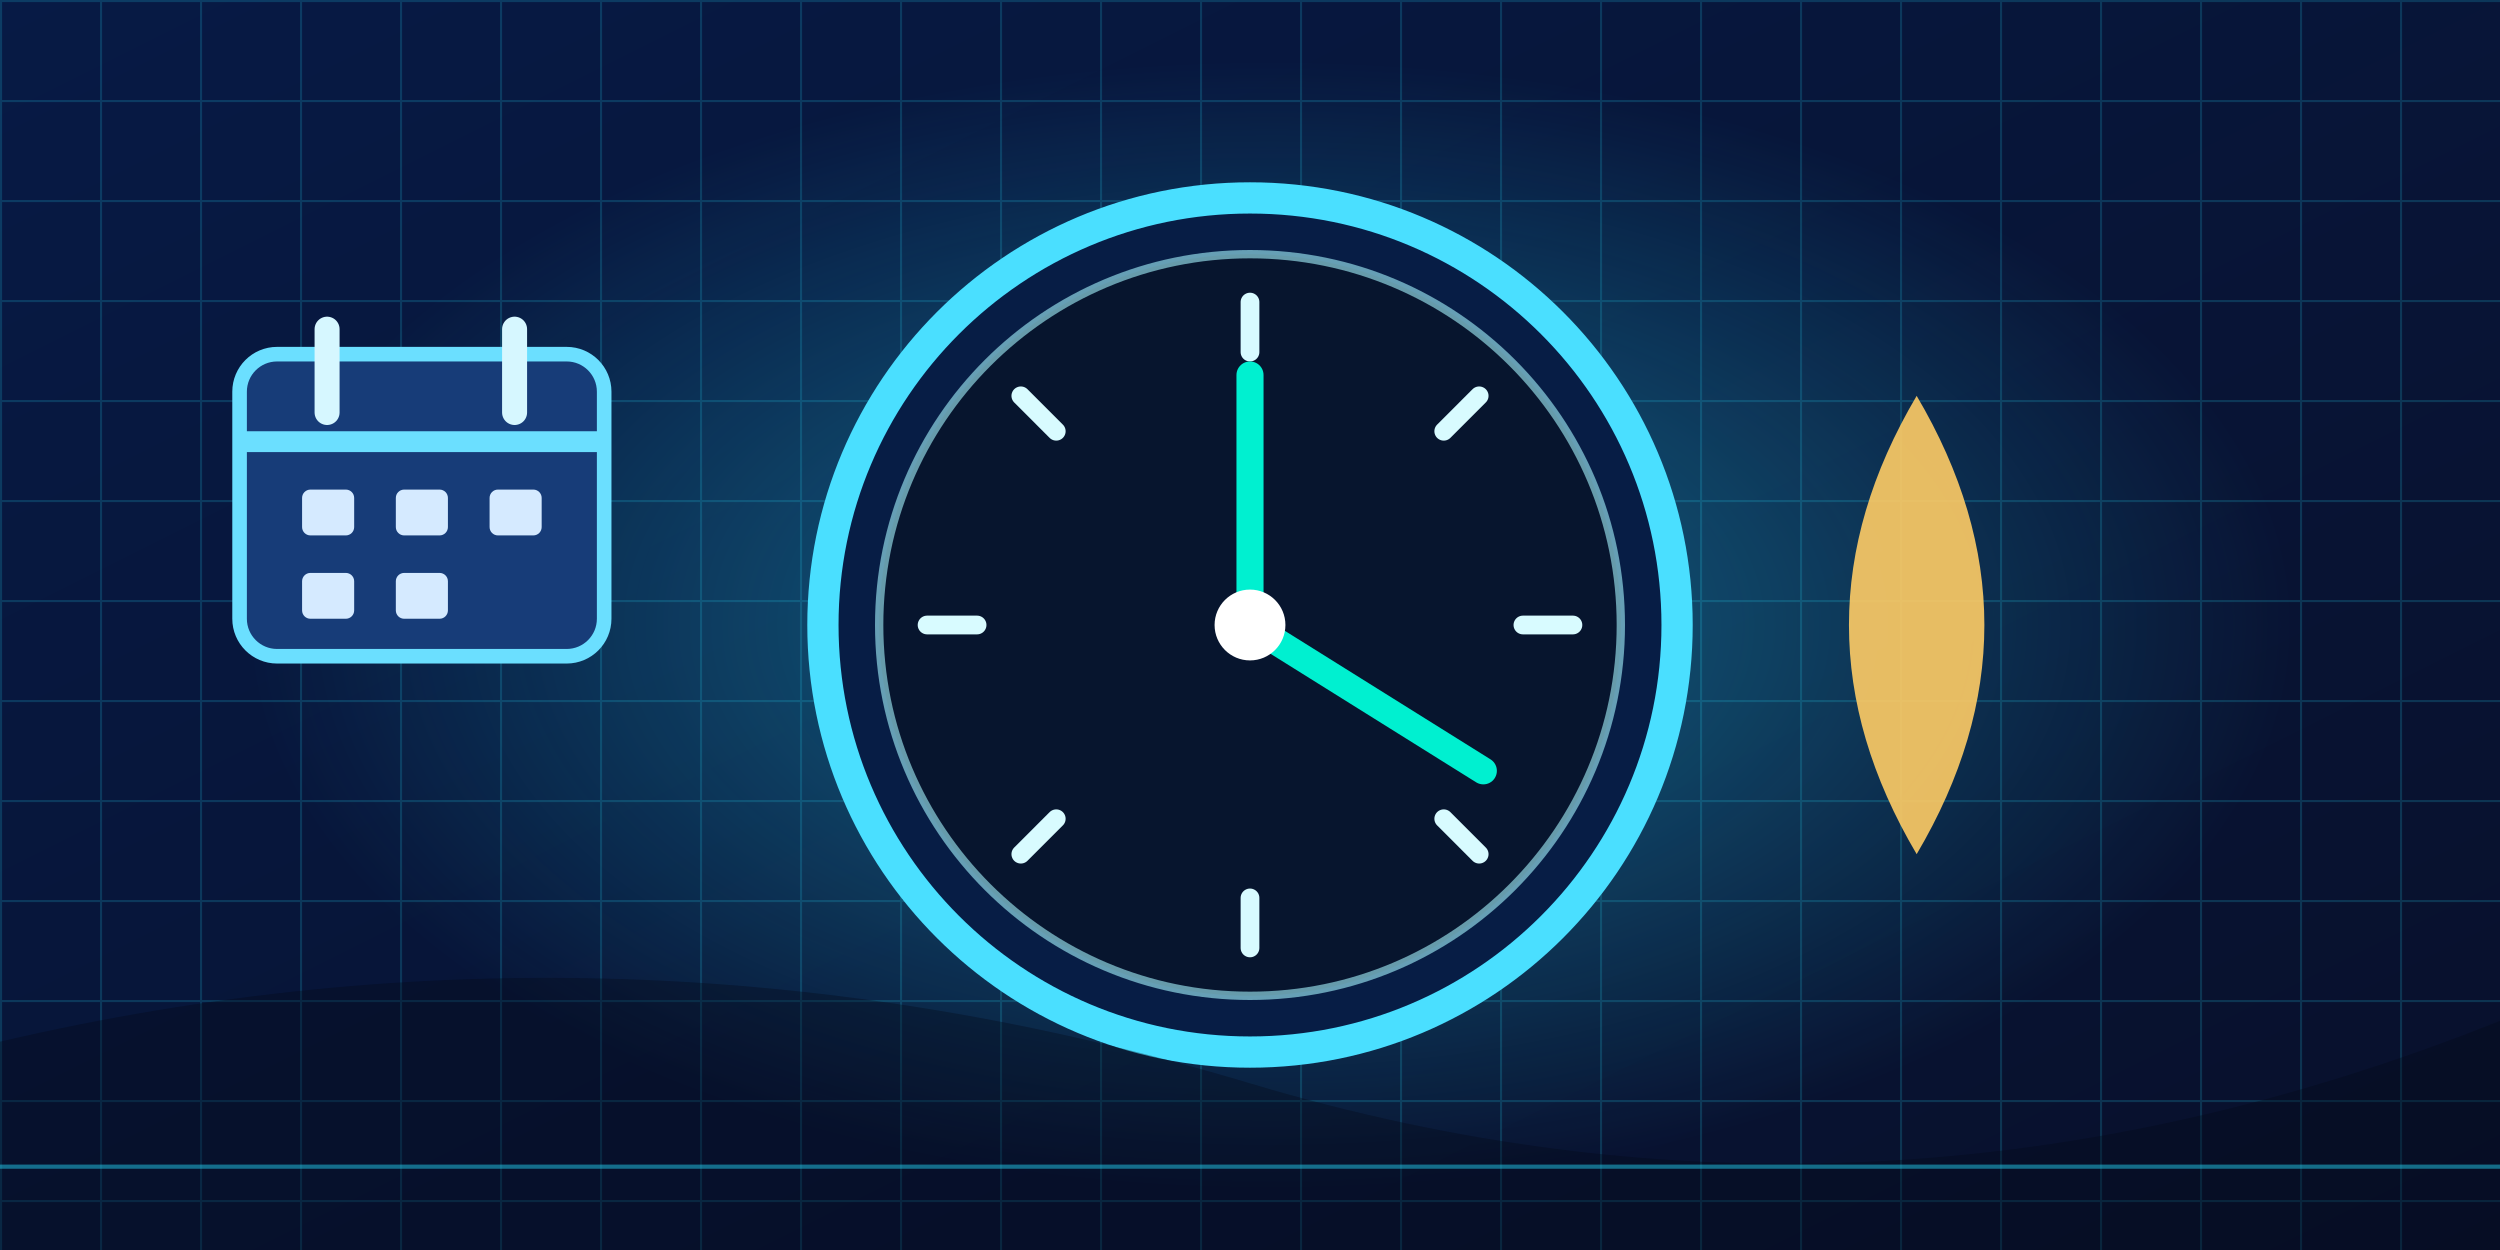
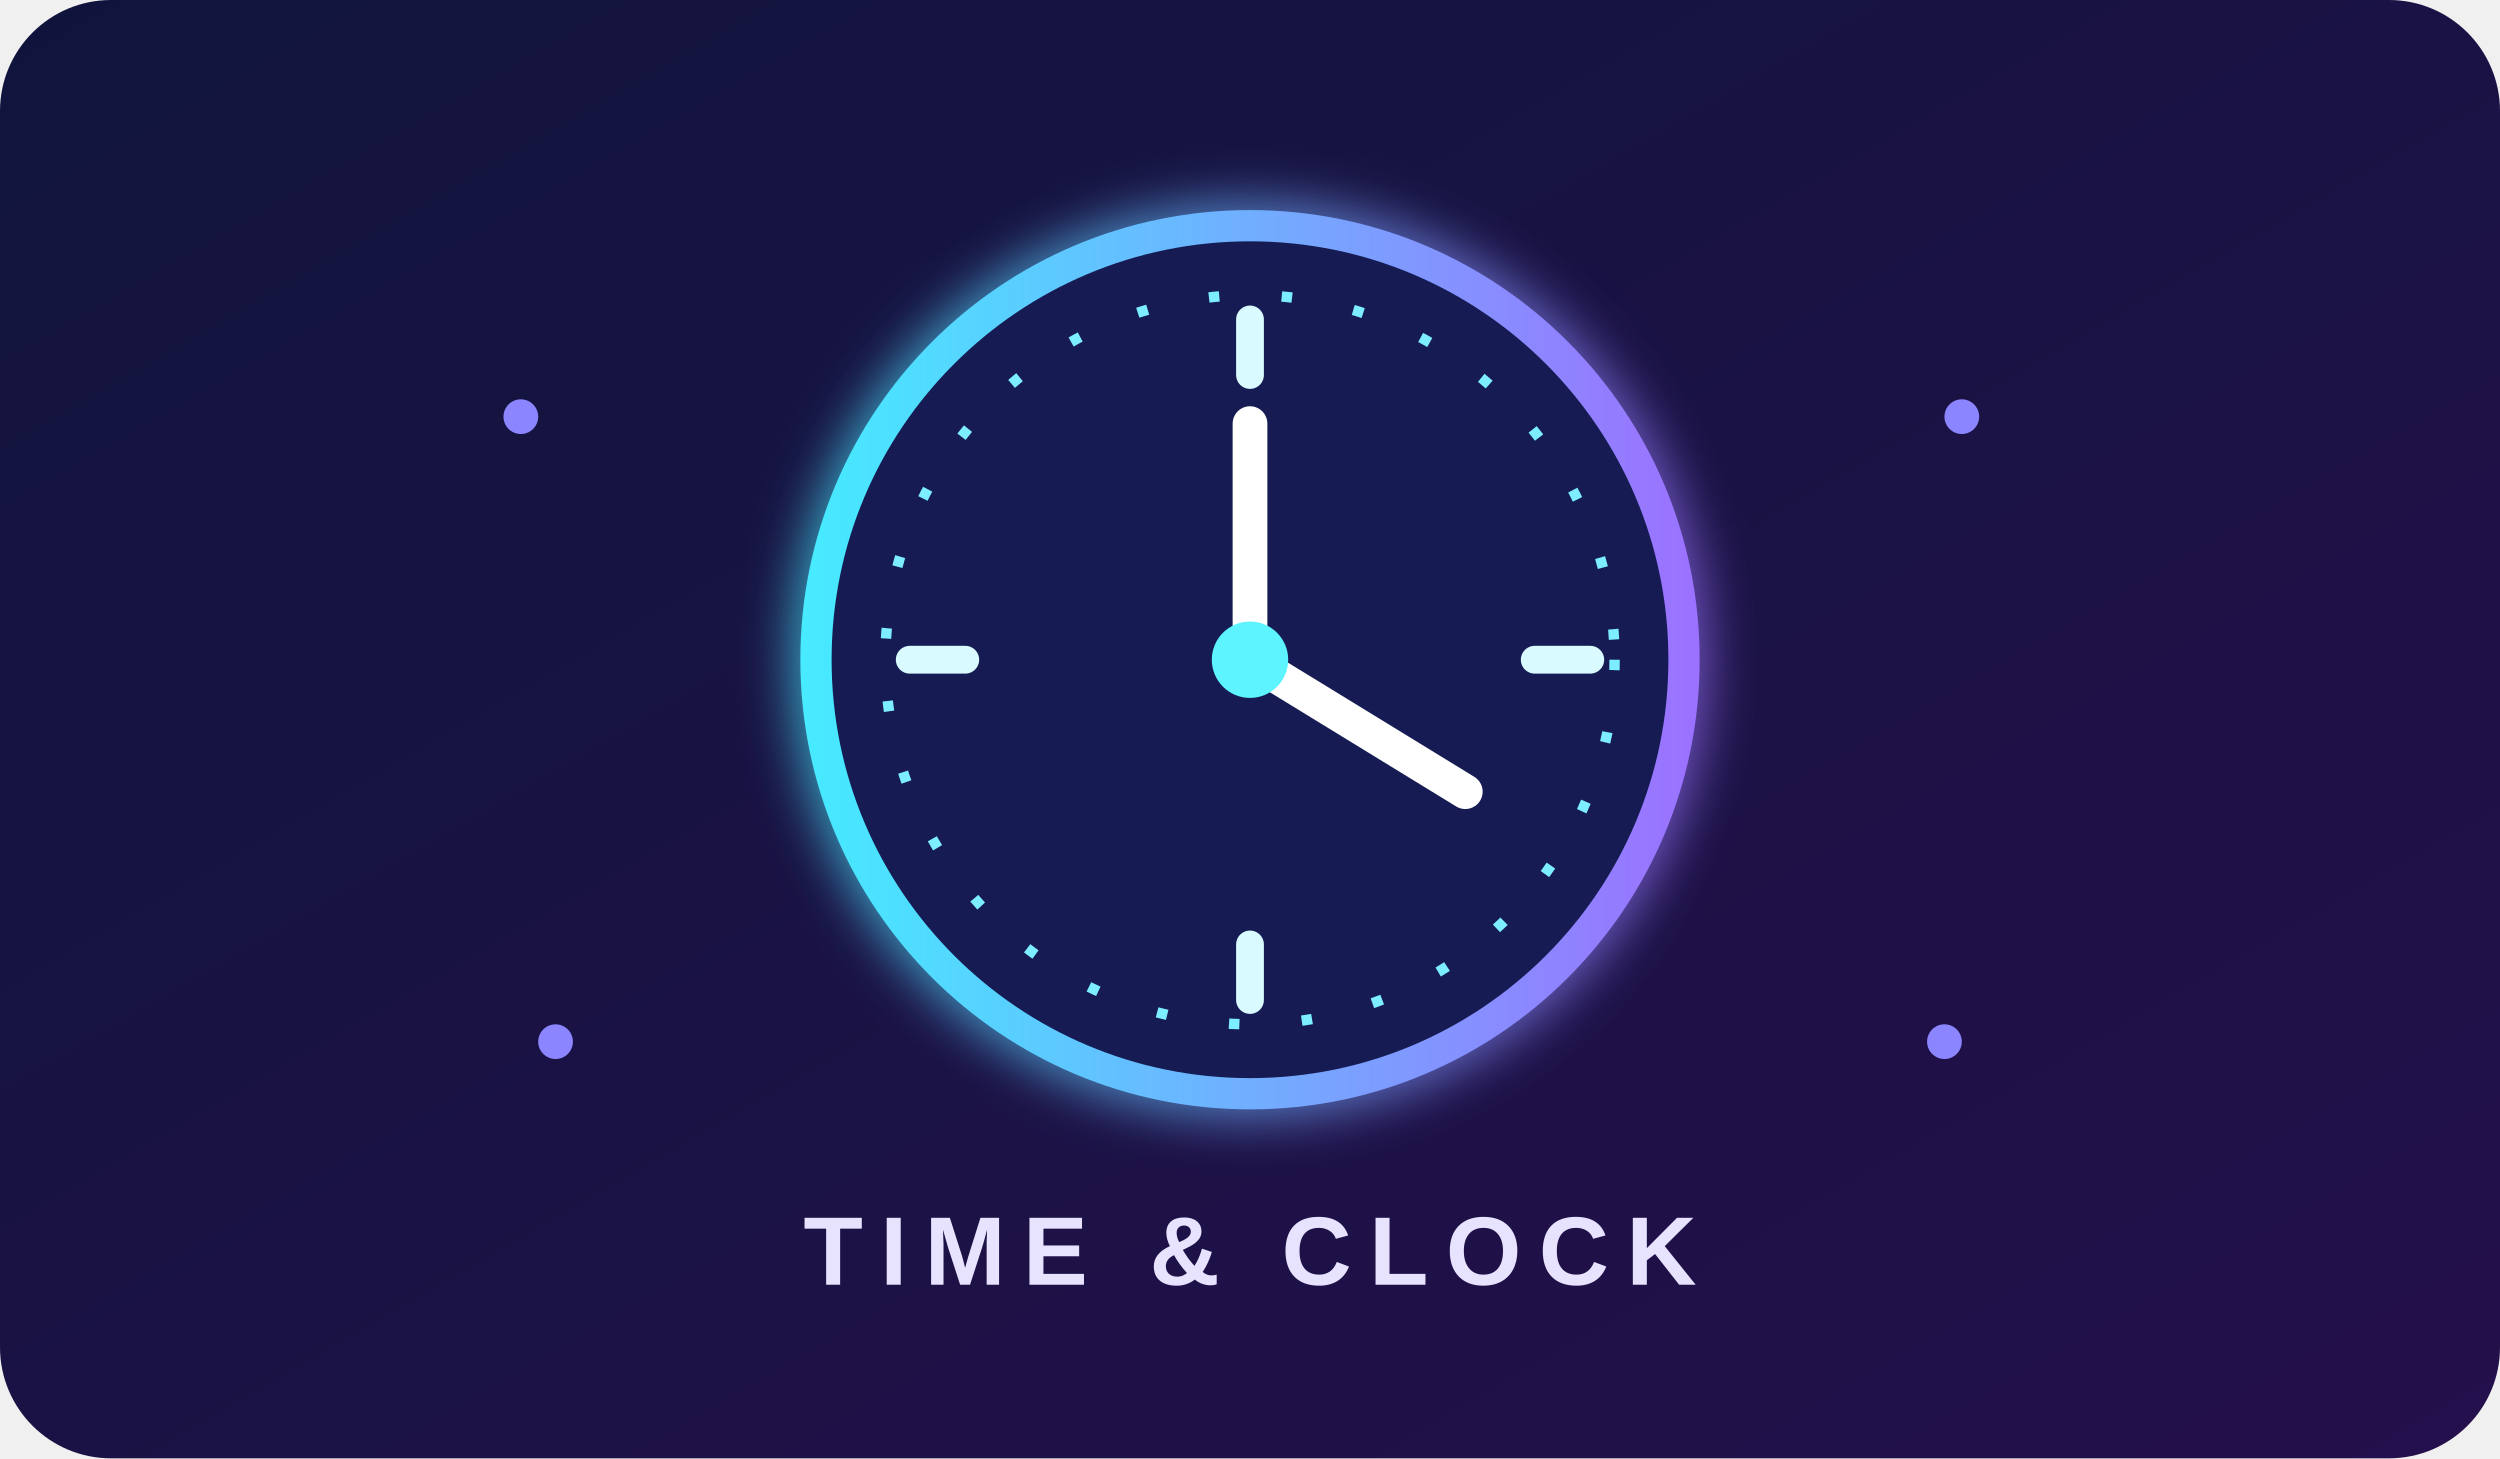
- <svg xmlns="http://www.w3.org/2000/svg" viewBox="0 0 1200 600" role="img" aria-label="تصویر ربات ساعت و زمان">
+ <svg xmlns="http://www.w3.org/2000/svg" viewBox="0 0 720 420">
  <defs>
-     <linearGradient id="bg" x1="0" y1="0" x2="1" y2="1">
-       <stop stop-color="#071a45" />
-       <stop offset="1" stop-color="#08102b" />
+     <linearGradient id="bg" x2="1" y2="1">
+       <stop stop-color="#10143c" />
+       <stop offset="1" stop-color="#24104c" />
    </linearGradient>
-     <radialGradient id="glow">
-       <stop stop-color="#26dfff" stop-opacity=".42" />
-       <stop offset="1" stop-color="#26dfff" stop-opacity="0" />
-     </radialGradient>
-     <linearGradient id="metal" x1="0" y1="0" x2="1" y2="1">
-       <stop stop-color="#fff" />
-       <stop offset=".35" stop-color="#26dfff" />
-       <stop offset="1" stop-color="#123c79" />
+     <linearGradient id="g">
+       <stop stop-color="#46eaff" />
+       <stop offset="1" stop-color="#9b72ff" />
    </linearGradient>
-     <pattern id="grid" width="48" height="48" patternUnits="userSpaceOnUse">
-       <path d="M48 0H0V48" fill="none" stroke="#26dfff" stroke-opacity=".17" stroke-width="2" />
-     </pattern>
-     <filter id="shadow">
-       <feGaussianBlur stdDeviation="18" />
+     <filter id="glow">
+       <feGaussianBlur stdDeviation="8" result="b" />
+       <feMerge>
+         <feMergeNode in="b" />
+         <feMergeNode in="SourceGraphic" />
+       </feMerge>
    </filter>
  </defs>
-   <rect width="1200" height="600" fill="url(#bg)" />
-   <rect width="1200" height="600" fill="url(#grid)" />
-   <ellipse cx="610" cy="300" rx="490" ry="270" fill="url(#glow)" />
-   <circle cx="600" cy="300" r="205" fill="#071d45" stroke="#4adfff" stroke-width="15" />
-   <circle cx="600" cy="300" r="178" fill="#07152e" stroke="#a5f5ff" stroke-opacity=".6" stroke-width="4" />
-   <g stroke="#d8fbff" stroke-width="9" stroke-linecap="round">
-     <path d="M600 145v24M600 431v24M445 300h24M731 300h24M490 190l17 17M693 393l17 17M710 190l-17 17M507 393l-17 17" />
+   <rect width="720" height="420" rx="32" fill="url(#bg)" />
+   <g filter="url(#glow)">
+     <circle cx="360" cy="190" r="125" fill="#151d52" stroke="url(#g)" stroke-width="9" />
+     <circle cx="360" cy="190" r="105" fill="none" stroke="#7ceeff" stroke-width="3" stroke-dasharray="3 18" />
+     <g stroke="#d9fbff" stroke-width="8" stroke-linecap="round">
+       <path d="M360 92v16M360 272v16M262 190h16M442 190h16" />
+     </g>
+     <path d="M360 190V122M360 190l62 38" stroke="#fff" stroke-width="10" stroke-linecap="round" />
+     <circle cx="360" cy="190" r="11" fill="#5df4ff" />
  </g>
-   <path d="M600 300V180M600 300l112 70" stroke="#00f0d0" stroke-width="13" stroke-linecap="round" />
-   <circle cx="600" cy="300" r="17" fill="#fff" />
-   <g transform="translate(115 170)" fill="#7caeff">
-     <rect width="175" height="145" rx="18" fill="#173c78" stroke="#6bdfff" stroke-width="7" />
-     <path d="M0 42h175" stroke="#6bdfff" stroke-width="10" />
-     <path d="M42 -12v40M132 -12v40" stroke="#d6f7ff" stroke-width="12" stroke-linecap="round" />
-     <g fill="#d5eaff">
-       <rect x="30" y="65" width="25" height="22" rx="4" />
-       <rect x="75" y="65" width="25" height="22" rx="4" />
-       <rect x="120" y="65" width="25" height="22" rx="4" />
-       <rect x="30" y="105" width="25" height="22" rx="4" />
-       <rect x="75" y="105" width="25" height="22" rx="4" />
-     </g>
+   <g fill="#8b85ff">
+     <circle cx="150" cy="120" r="5" />
+     <circle cx="565" cy="120" r="5" />
+     <circle cx="160" cy="300" r="5" />
+     <circle cx="560" cy="300" r="5" />
  </g>
-   <path d="M920 190q-65 110 0 220q65-110 0-220Z" fill="#ffcc65" opacity=".9" />
-   <path d="M0 500 Q300 430 600 520 T1200 490V600H0Z" fill="#020817" opacity=".35" />
-   <path d="M0 560H1200" stroke="#26dfff" stroke-opacity=".45" stroke-width="2" />
+   <text x="360" y="370" fill="#e7e3ff" font-family="Arial,sans-serif" font-size="28" font-weight="700" text-anchor="middle" letter-spacing="5">TIME &amp; CLOCK</text>
</svg>
